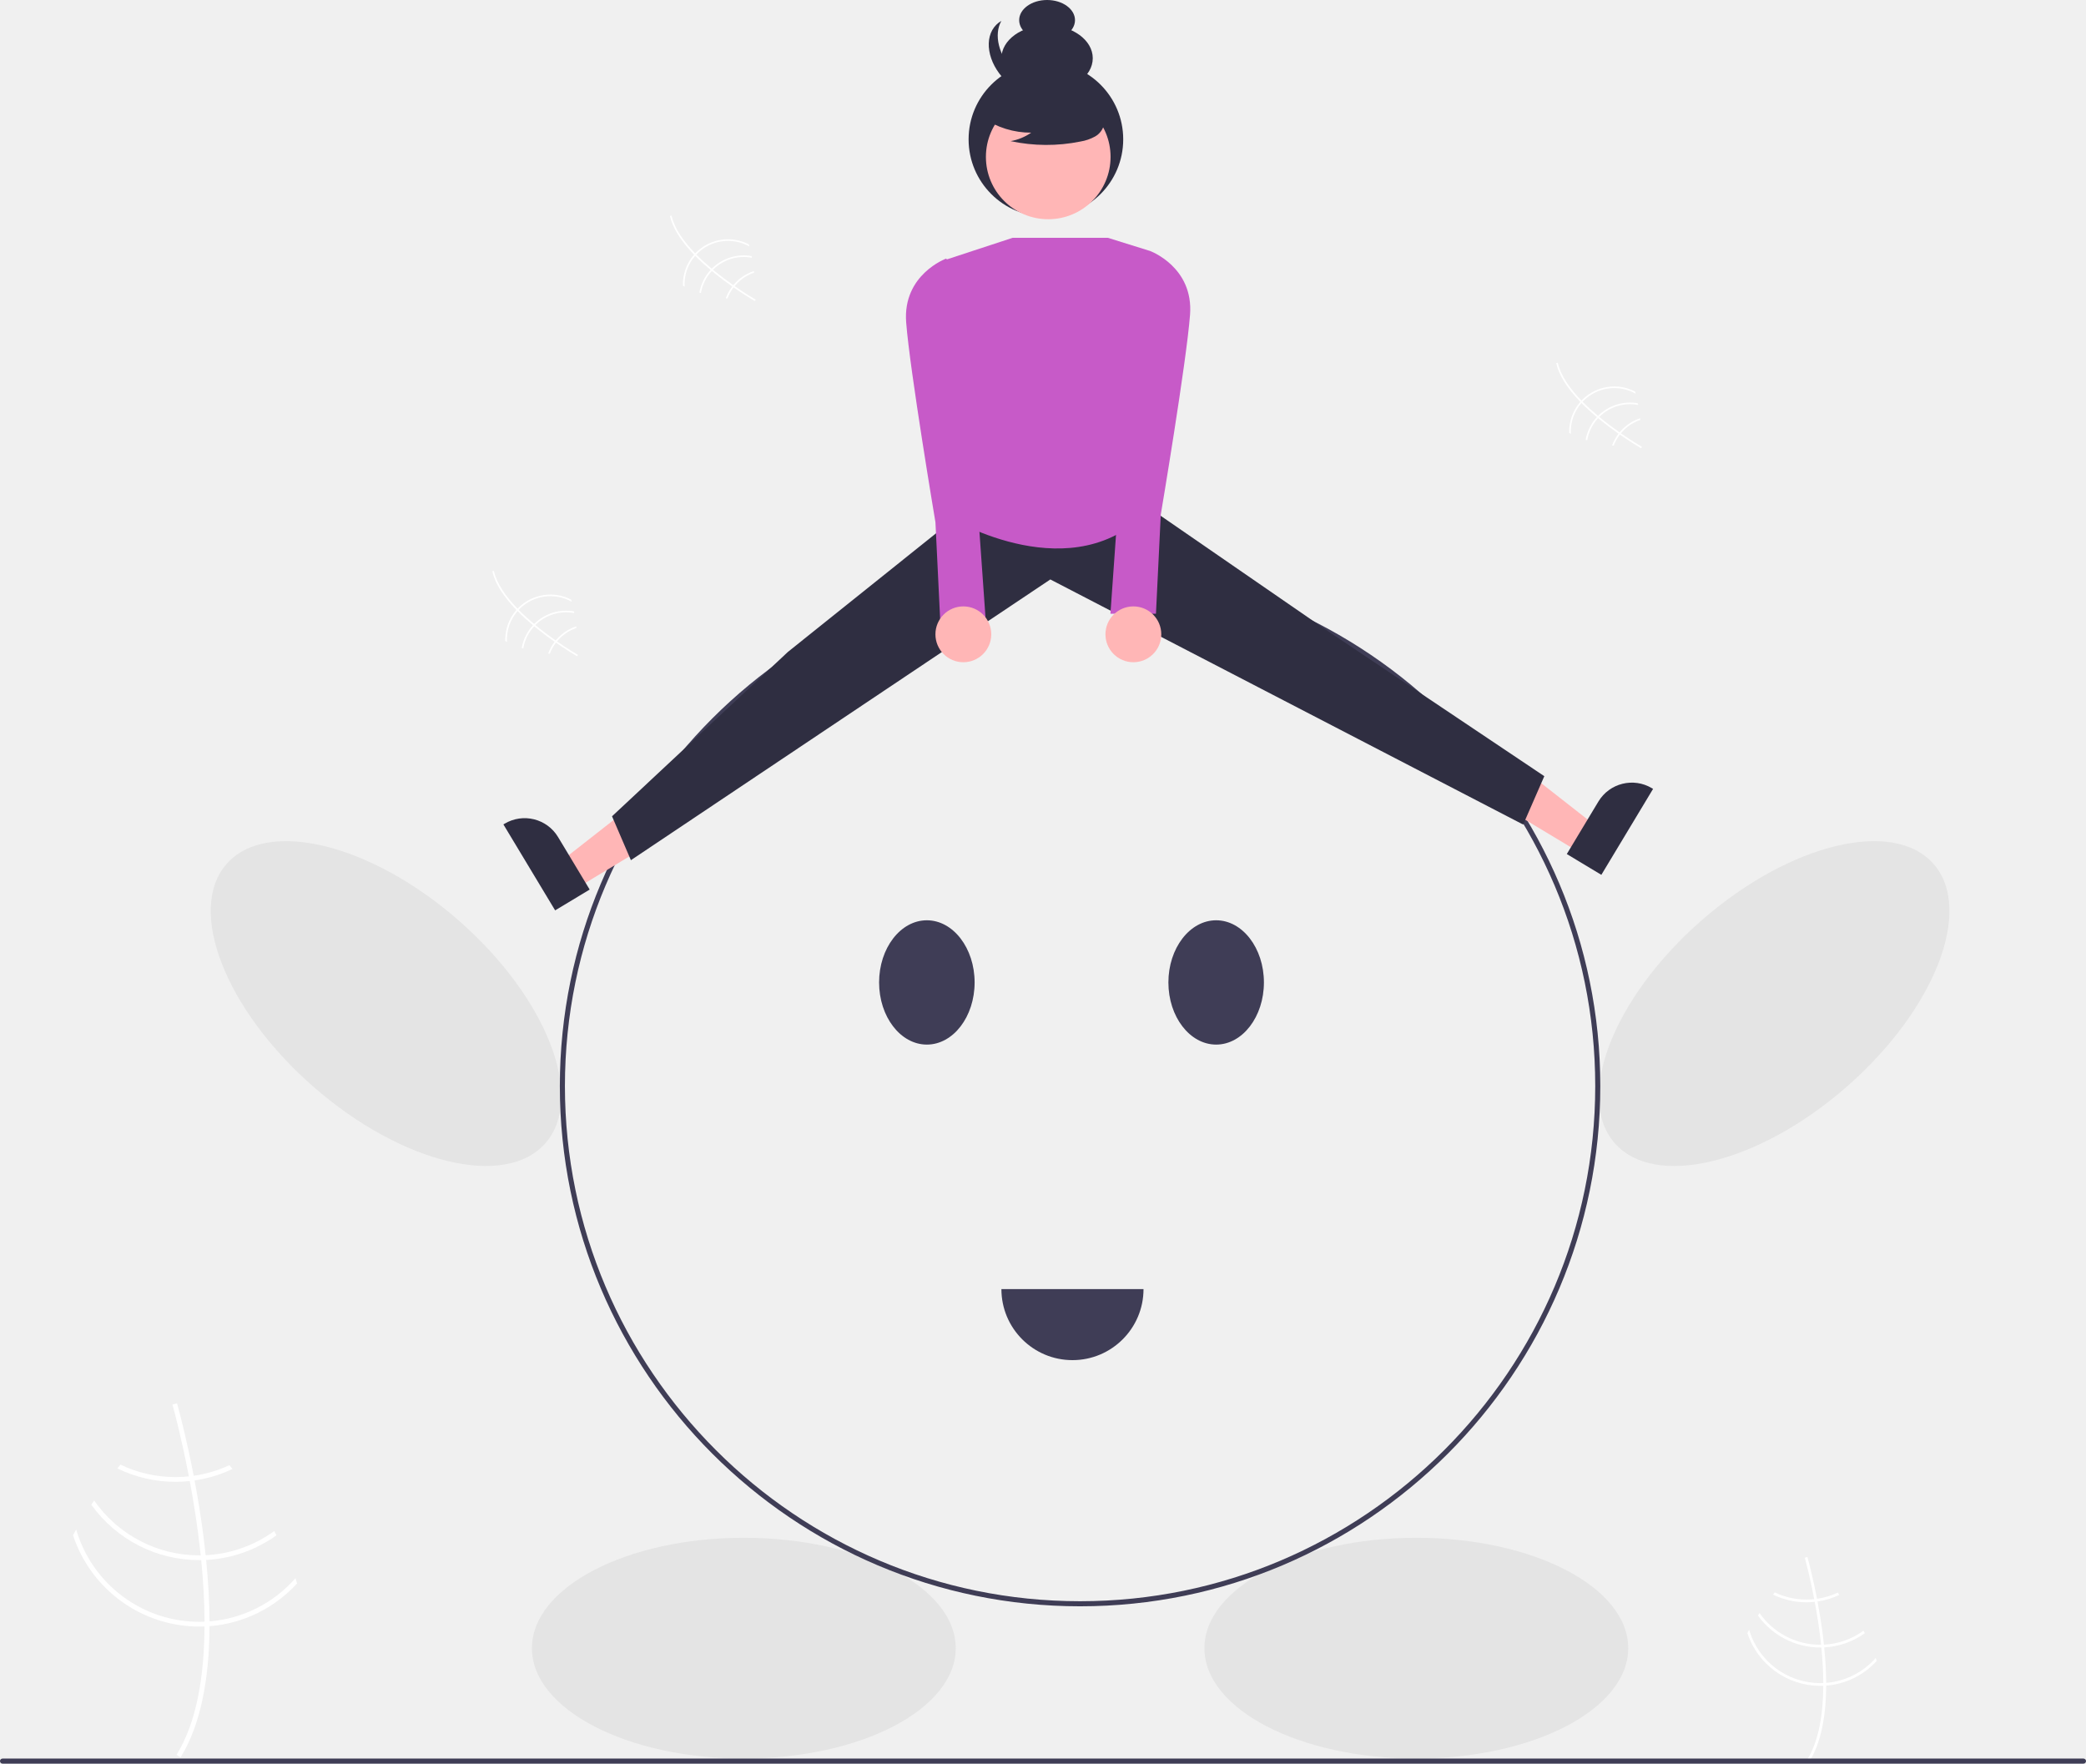
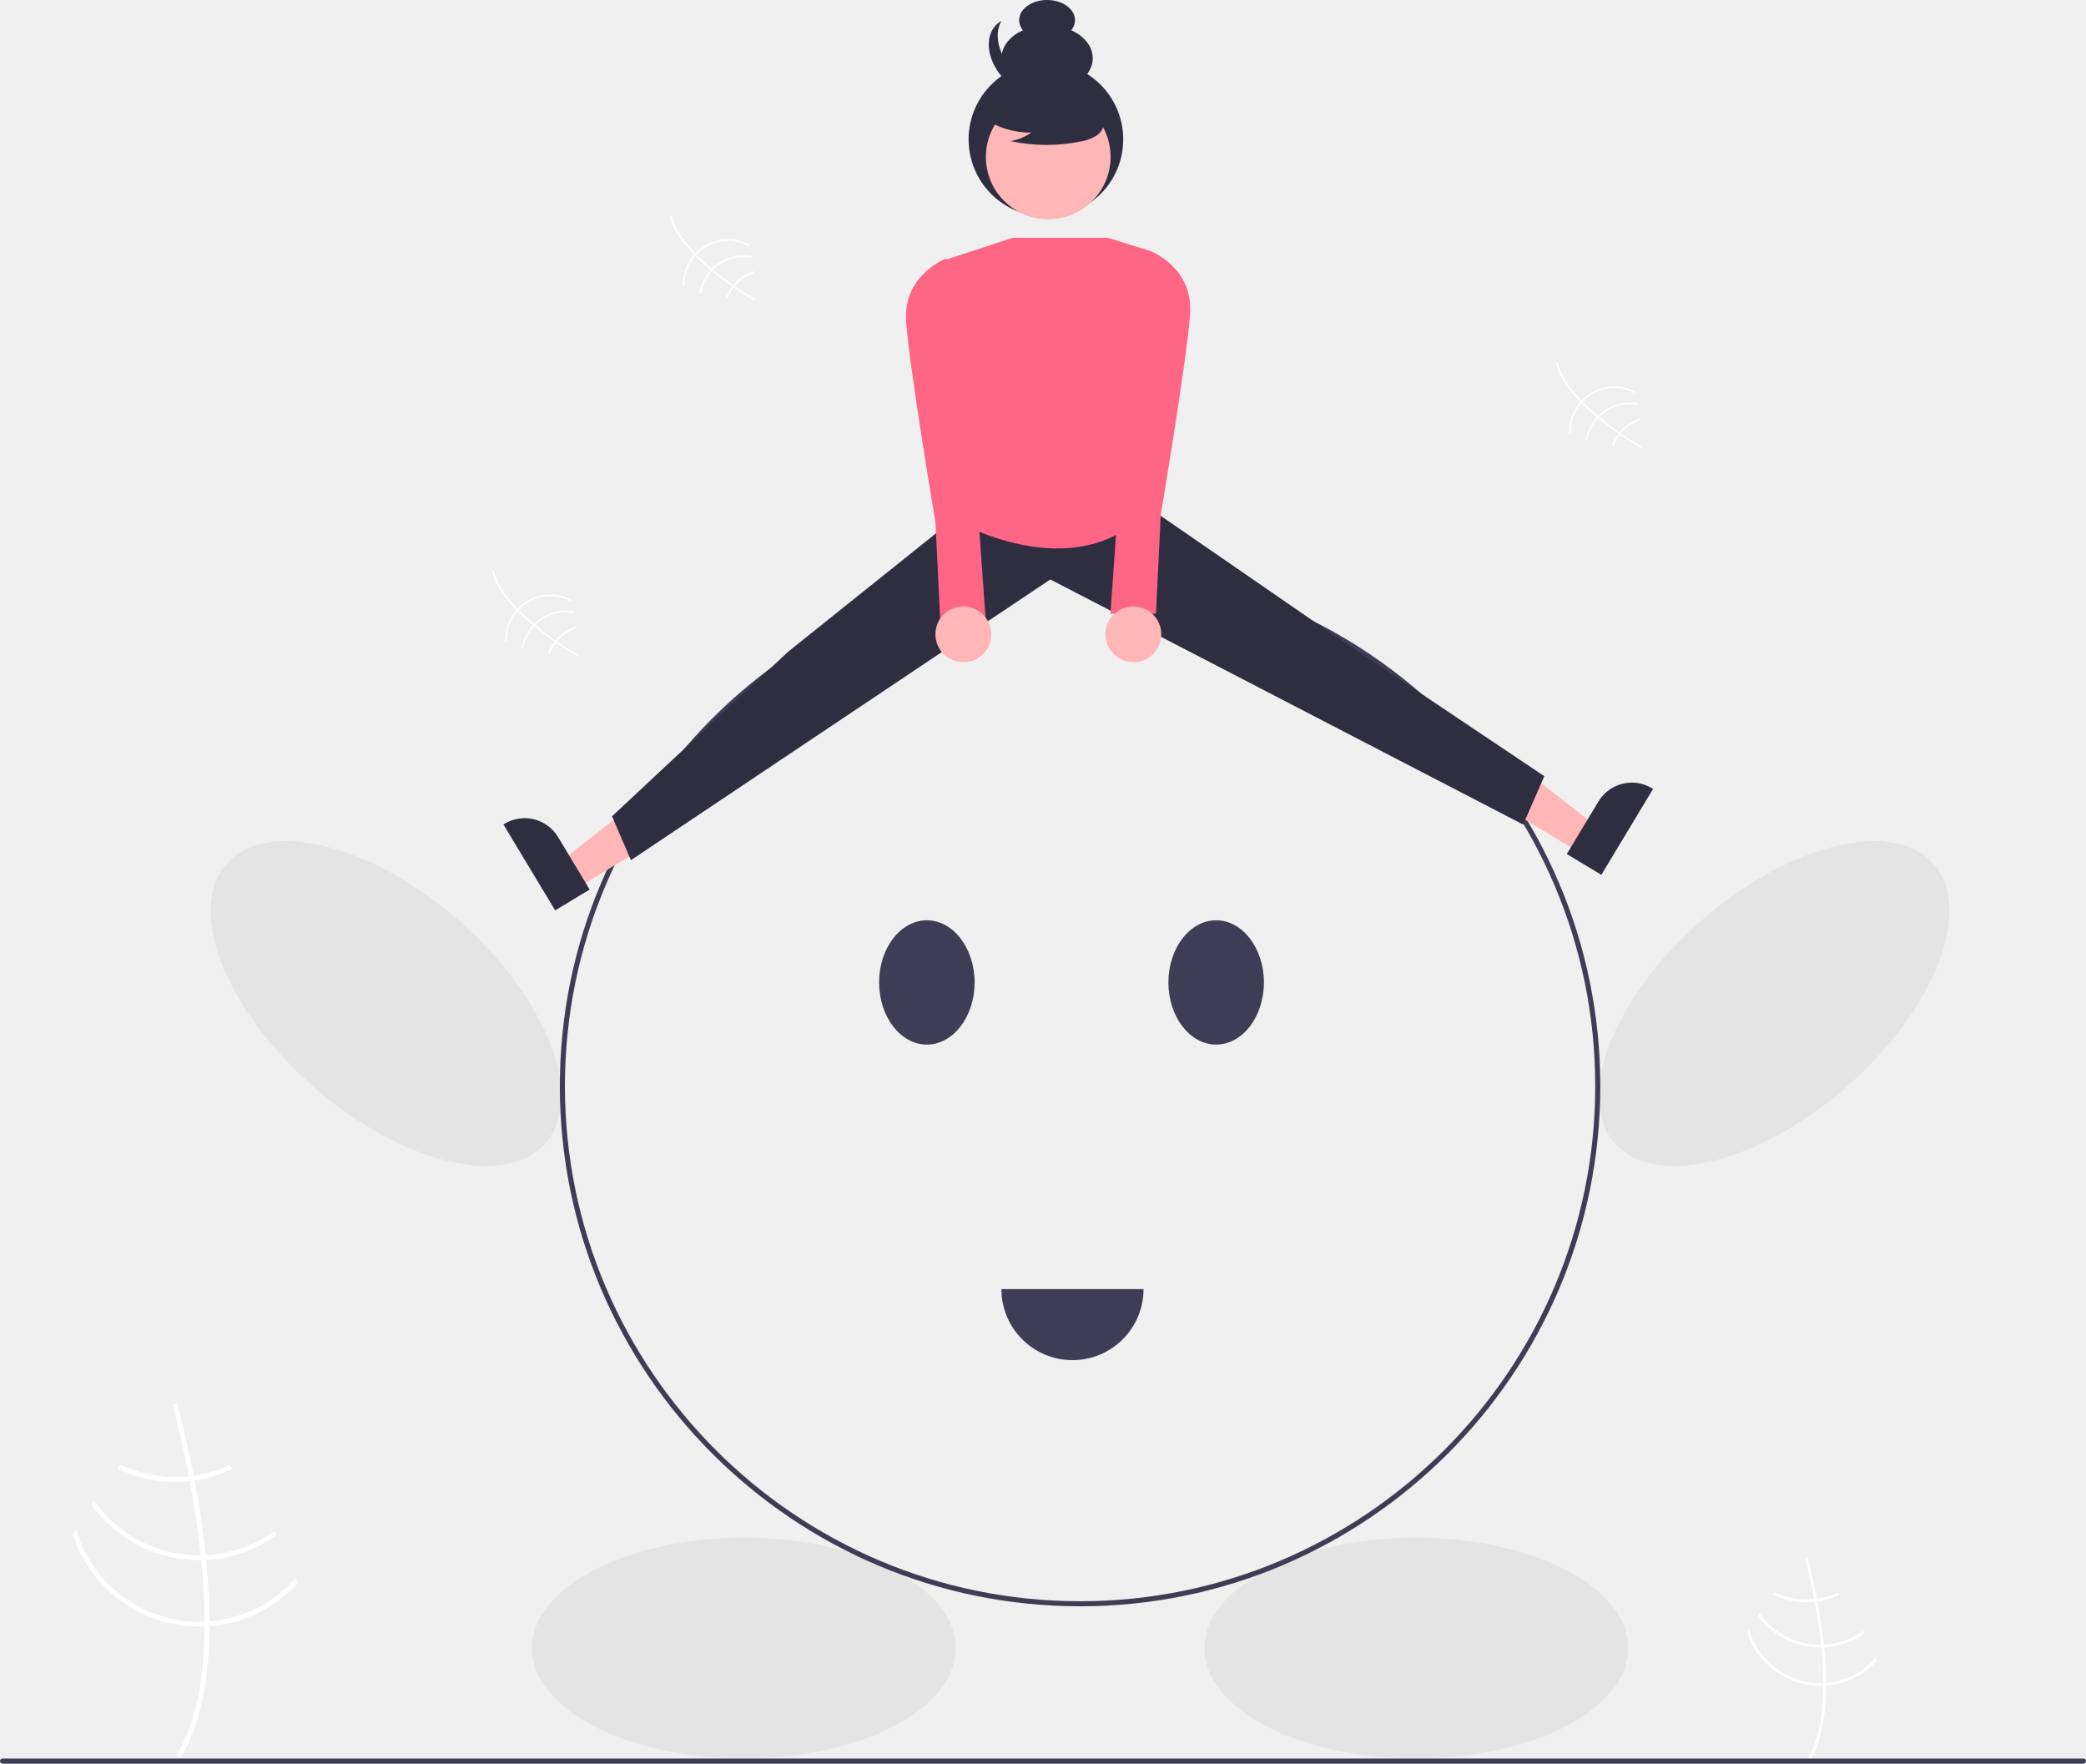
<svg xmlns="http://www.w3.org/2000/svg" data-name="Layer 1" width="822" height="694.944" viewBox="0 0 822 694.944">
  <path d="M925.99,752.226l-13.824,12.727,10.986-18.434c-8.656-15.696-22.812-29.262-22.812-29.262s-29.369,28.138-29.369,50.256,13.149,29.841,29.369,29.841c16.22,0,29.369-7.723,29.369-29.841A38.8,38.8,0,0,0,925.99,752.226Z" transform="translate(-189 -102.5278)" fill="#f0f0f0" />
  <path d="M908.61,765.641v1.09c-.065,12.673-2.202,22.561-6.396,29.523-.059.103-.124.2-.184.302l-.47-.286-.448-.281c4.652-7.518,6.299-18.146,6.358-29.199.005-.356.011-.718.005-1.079-.016-4.679-.302-9.413-.761-14.011-.032-.356-.07-.718-.108-1.079-.637-6.067-1.554-11.863-2.494-16.899-.065-.356-.135-.712-.205-1.063-1.625-8.517-3.282-14.686-3.659-16.051-.043-.167-.07-.259-.076-.281l.513-.146.005-.005.518-.146c.005.022.097.329.248.901.578,2.137,2.078,7.939,3.551,15.593.065.345.135.702.2,1.058.766,4.086,1.517,8.652,2.11,13.445q.227,1.805.405,3.562c.043.362.081.723.113,1.079Q908.583,759.124,908.61,765.641Z" transform="translate(-189 -102.5278)" fill="#fff" />
  <path d="M905.01,732.524c-.362.049-.729.097-1.101.135a29.775,29.775,0,0,1-3.044.157,28.964,28.964,0,0,1-12.522-2.828c-.227.286-.453.572-.685.864a30.036,30.036,0,0,0,13.207,3.044,30.808,30.808,0,0,0,3.249-.173c.367-.038.734-.086,1.096-.14a29.784,29.784,0,0,0,8.609-2.607q-.348-.445-.68-.874A28.865,28.865,0,0,1,905.01,732.524Z" transform="translate(-189 -102.5278)" fill="#fff" />
  <path d="M907.725,750.588q-.559.032-1.117.032c-.113.005-.232.005-.345.005a29.117,29.117,0,0,1-23.899-12.484c-.216.318-.432.637-.642.961a30.198,30.198,0,0,0,24.541,12.603c.151,0,.302,0,.453-.005.378-.005.75-.016,1.123-.032a30.039,30.039,0,0,0,16.003-5.613c-.173-.318-.345-.637-.524-.955A28.917,28.917,0,0,1,907.725,750.588Z" transform="translate(-189 -102.5278)" fill="#fff" />
  <path d="M908.61,765.641c-.378.032-.756.054-1.133.07-.405.016-.81.027-1.214.027a29.196,29.196,0,0,1-27.99-21.006c-.243.437-.486.869-.718,1.306a30.265,30.265,0,0,0,28.708,20.779c.405,0,.81-.005,1.209-.027.383-.011.761-.032,1.139-.059a30.177,30.177,0,0,0,19.916-9.72c-.113-.399-.243-.793-.372-1.193A29.102,29.102,0,0,1,908.61,765.641Z" transform="translate(-189 -102.5278)" fill="#fff" />
  <path d="M810.392,274.115l.58-11.034,2.96,12.267c10.092,3.041,21.622,2.924,21.622,2.924s.779-23.905-8.314-33.204-17.797-7.14-24.617-.472c-6.819,6.669-9.173,15.322-.079,24.621A22.816,22.816,0,0,0,810.392,274.115Z" transform="translate(-189 -102.5278)" fill="#f0f0f0" />
  <path d="M812.183,261.329l-.448-.458c-5.183-5.355-8.35-10.391-9.449-15.042-.017-.068-.03-.135-.047-.203l.315-.073.304-.066c1.135,5.074,4.812,10.219,9.332,14.89.144.152.291.306.442.456,1.931,1.961,3.997,3.833,6.08,5.578.16.136.325.273.489.409,2.762,2.289,5.531,4.349,7.996,6.08.174.123.35.244.523.363,4.185,2.913,7.418,4.825,8.138,5.244.087.053.136.08.147.087l-.156.272,0,.004-.158.274c-.011-.007-.176-.098-.475-.277-1.122-.661-4.138-2.484-7.904-5.096-.169-.119-.345-.24-.519-.363-2.002-1.403-4.195-3.014-6.415-4.785q-.838-.666-1.635-1.331c-.167-.134-.331-.271-.491-.407Q814.874,264.058,812.183,261.329Z" transform="translate(-189 -102.5278)" fill="#fff" />
  <path d="M827.312,273.773c.132-.169.266-.34.407-.509a17.509,17.509,0,0,1,1.215-1.317,17.032,17.032,0,0,1,6.427-3.959c-.022-.213-.045-.427-.067-.645a17.663,17.663,0,0,0-6.804,4.15,18.117,18.117,0,0,0-1.295,1.408c-.139.167-.273.338-.403.509a17.514,17.514,0,0,0-2.548,4.635q.329.044.645.088A16.973,16.973,0,0,1,827.312,273.773Z" transform="translate(-189 -102.5278)" fill="#fff" />
  <path d="M818.744,267.294q.222-.243.456-.473c.045-.049.095-.098.143-.144A17.122,17.122,0,0,1,834.524,262.1c-.04-.223-.08-.445-.125-.668a17.758,17.758,0,0,0-15.499,4.791c-.064.062-.127.124-.188.189-.157.158-.309.315-.459.475a17.664,17.664,0,0,0-4.42,8.939c.204.063.407.126.613.186A17.005,17.005,0,0,1,818.744,267.294Z" transform="translate(-189 -102.5278)" fill="#fff" />
  <path d="M812.183,261.329c.146-.169.295-.333.448-.495.164-.173.329-.344.499-.511a17.169,17.169,0,0,1,20.405-2.676c-.078-.284-.153-.565-.235-.844a17.797,17.797,0,0,0-20.613,3.066c-.17.166-.338.335-.497.508-.157.162-.307.327-.454.493a17.745,17.745,0,0,0-4.377,12.275c.212.121.428.234.647.348A17.113,17.113,0,0,1,812.183,261.329Z" transform="translate(-189 -102.5278)" fill="#fff" />
  <path d="M391.153,356.115l.58-11.034,2.96,12.267c10.092,3.041,21.622,2.924,21.622,2.924s.779-23.905-8.314-33.204-17.797-7.14-24.617-.472c-6.819,6.669-9.173,15.322-.079,24.621A22.816,22.816,0,0,0,391.153,356.115Z" transform="translate(-189 -102.5278)" fill="#f0f0f0" />
  <path d="M392.944,343.329l-.448-.458c-5.183-5.355-8.35-10.391-9.449-15.042-.017-.068-.03-.135-.047-.203l.315-.073.304-.066c1.135,5.074,4.812,10.219,9.332,14.89.144.152.291.306.442.456,1.931,1.961,3.997,3.833,6.08,5.578.16.136.325.273.489.409,2.762,2.289,5.531,4.349,7.996,6.08.174.123.35.244.523.363,4.185,2.913,7.418,4.825,8.138,5.244.087.053.136.08.147.087l-.156.272,0,.004-.158.274c-.011-.007-.176-.098-.475-.277-1.122-.661-4.138-2.484-7.904-5.096-.169-.119-.345-.24-.519-.363-2.002-1.403-4.195-3.014-6.415-4.785q-.838-.666-1.635-1.331c-.167-.134-.331-.271-.491-.407Q395.635,346.058,392.944,343.329Z" transform="translate(-189 -102.5278)" fill="#fff" />
  <path d="M408.073,355.773c.132-.169.266-.34.407-.509a17.509,17.509,0,0,1,1.215-1.317,17.032,17.032,0,0,1,6.427-3.959c-.022-.213-.045-.427-.067-.645a17.663,17.663,0,0,0-6.804,4.15,18.117,18.117,0,0,0-1.295,1.408c-.139.167-.273.338-.403.509a17.514,17.514,0,0,0-2.548,4.635q.329.044.645.088A16.973,16.973,0,0,1,408.073,355.773Z" transform="translate(-189 -102.5278)" fill="#fff" />
  <path d="M399.505,349.294q.222-.243.456-.473c.045-.049.095-.098.143-.144A17.122,17.122,0,0,1,415.285,344.1c-.04-.223-.08-.445-.125-.668a17.758,17.758,0,0,0-15.499,4.791c-.064.062-.127.124-.188.189-.157.158-.309.315-.459.475a17.664,17.664,0,0,0-4.42,8.939c.204.063.407.126.613.186A17.005,17.005,0,0,1,399.505,349.294Z" transform="translate(-189 -102.5278)" fill="#fff" />
  <path d="M392.944,343.329c.146-.169.295-.333.448-.495.164-.173.329-.344.499-.511a17.169,17.169,0,0,1,20.405-2.676c-.078-.284-.153-.565-.235-.844a17.797,17.797,0,0,0-20.613,3.066c-.17.166-.338.335-.497.508-.157.162-.307.327-.454.493a17.745,17.745,0,0,0-4.377,12.275c.212.121.428.234.647.348A17.113,17.113,0,0,1,392.944,343.329Z" transform="translate(-189 -102.5278)" fill="#fff" />
  <path d="M461.153,216.115l.58-11.034,2.96,12.267c10.092,3.041,21.622,2.924,21.622,2.924s.779-23.905-8.314-33.204-17.797-7.14-24.617-.472c-6.819,6.669-9.173,15.322-.079,24.621A22.816,22.816,0,0,0,461.153,216.115Z" transform="translate(-189 -102.5278)" fill="#f0f0f0" />
  <path d="M462.944,203.329l-.448-.458c-5.183-5.355-8.35-10.391-9.449-15.042-.017-.068-.03-.135-.047-.203l.315-.073.304-.066c1.135,5.074,4.812,10.219,9.332,14.89.144.152.291.306.442.456,1.931,1.961,3.997,3.833,6.08,5.578.16.136.325.273.489.409,2.762,2.289,5.531,4.349,7.996,6.08.174.123.35.244.523.363,4.185,2.913,7.418,4.825,8.138,5.244.087.053.136.08.147.087l-.156.272,0,.004-.158.274c-.011-.007-.176-.098-.475-.277-1.122-.661-4.138-2.484-7.904-5.096-.169-.119-.345-.24-.519-.363-2.002-1.403-4.195-3.014-6.415-4.785q-.838-.666-1.635-1.331c-.167-.134-.331-.271-.491-.407Q465.635,206.058,462.944,203.329Z" transform="translate(-189 -102.5278)" fill="#fff" />
  <path d="M478.073,215.773c.132-.169.266-.34.407-.509a17.509,17.509,0,0,1,1.215-1.317,17.032,17.032,0,0,1,6.427-3.959c-.022-.213-.045-.427-.067-.645a17.663,17.663,0,0,0-6.804,4.15,18.117,18.117,0,0,0-1.295,1.408c-.139.167-.273.338-.403.509a17.514,17.514,0,0,0-2.548,4.635q.329.044.645.088A16.973,16.973,0,0,1,478.073,215.773Z" transform="translate(-189 -102.5278)" fill="#fff" />
  <path d="M469.505,209.294q.222-.243.456-.473c.045-.049.095-.098.143-.144a17.122,17.122,0,0,1,15.181-4.577c-.04-.223-.08-.445-.125-.668a17.758,17.758,0,0,0-15.499,4.791c-.064.062-.127.124-.188.189-.157.158-.309.315-.459.475a17.664,17.664,0,0,0-4.42,8.939c.204.063.407.126.613.186A17.005,17.005,0,0,1,469.505,209.294Z" transform="translate(-189 -102.5278)" fill="#fff" />
  <path d="M462.944,203.329c.146-.169.295-.333.448-.495.164-.173.329-.344.499-.511a17.169,17.169,0,0,1,20.405-2.676c-.078-.284-.153-.565-.235-.844a17.797,17.797,0,0,0-20.613,3.066c-.17.166-.338.335-.497.508-.157.162-.307.327-.454.493a17.745,17.745,0,0,0-4.377,12.275c.212.121.428.234.647.348A17.113,17.113,0,0,1,462.944,203.329Z" transform="translate(-189 -102.5278)" fill="#fff" />
  <path d="M301.674,718.176l-23.948,22.047,19.032-31.935C281.763,681.097,257.24,657.597,257.24,657.597S206.362,706.342,206.362,744.658s22.779,51.695,50.878,51.695c28.099,0,50.877-13.379,50.877-51.695C308.117,736.13,305.593,727.085,301.674,718.176Z" transform="translate(-189 -102.5278)" fill="#f0f0f0" />
  <path d="M271.567,741.417v1.889c-.112,21.954-3.815,39.083-11.08,51.144-.103.178-.215.346-.318.524l-.813-.496-.776-.486c8.06-13.024,10.911-31.434,11.014-50.583.009-.617.019-1.244.009-1.87-.028-8.106-.524-16.306-1.318-24.272-.056-.617-.122-1.244-.187-1.87-1.103-10.509-2.693-20.551-4.32-29.275-.112-.617-.234-1.234-.355-1.842-2.814-14.754-5.685-25.441-6.339-27.807-.075-.29-.122-.449-.131-.486l.888-.252.009-.009.898-.252c.009.037.168.57.43,1.561,1,3.703,3.6,13.754,6.152,27.012.112.598.234,1.216.346,1.833,1.328,7.078,2.627,14.988,3.656,23.291q.393,3.128.701,6.171c.075.626.14,1.253.196,1.87Q271.52,730.127,271.567,741.417Z" transform="translate(-189 -102.5278)" fill="#fff" />
  <path d="M265.33,684.046c-.626.084-1.262.168-1.907.234a51.581,51.581,0,0,1-5.273.271,50.175,50.175,0,0,1-21.692-4.899c-.393.496-.785.991-1.187,1.496a52.033,52.033,0,0,0,22.879,5.273,53.371,53.371,0,0,0,5.629-.299c.636-.065,1.272-.15,1.898-.243a51.595,51.595,0,0,0,14.913-4.516q-.603-.771-1.178-1.515A50.003,50.003,0,0,1,265.33,684.046Z" transform="translate(-189 -102.5278)" fill="#fff" />
  <path d="M270.033,715.34q-.968.056-1.935.056c-.196.009-.402.009-.598.009a50.441,50.441,0,0,1-41.402-21.626c-.374.552-.748,1.103-1.113,1.664a52.314,52.314,0,0,0,42.514,21.832c.262,0,.524,0,.785-.009.654-.009,1.3-.028,1.945-.056a52.038,52.038,0,0,0,27.723-9.724c-.299-.552-.598-1.103-.907-1.655A50.095,50.095,0,0,1,270.033,715.34Z" transform="translate(-189 -102.5278)" fill="#fff" />
  <path d="M271.567,741.417c-.654.056-1.309.093-1.963.122-.701.028-1.402.047-2.104.047a50.578,50.578,0,0,1-48.489-36.39c-.421.757-.842,1.505-1.244,2.263a52.43,52.43,0,0,0,49.732,35.997c.701,0,1.402-.009,2.094-.047.664-.019,1.318-.056,1.973-.103A52.276,52.276,0,0,0,306.068,726.466c-.196-.692-.421-1.374-.645-2.066A50.415,50.415,0,0,1,271.567,741.417Z" transform="translate(-189 -102.5278)" fill="#fff" />
  <ellipse cx="888.11" cy="497.972" rx="83.5" ry="43.5" transform="translate(-297.1753 605.519) rotate(-41.18662)" fill="#e4e4e4" />
  <ellipse cx="341.11" cy="497.972" rx="43.5" ry="83.5" transform="translate(-447.2738 324.2317) rotate(-48.81338)" fill="#e4e4e4" />
  <ellipse cx="293.11" cy="649.444" rx="83.5" ry="43.5" fill="#e4e4e4" />
  <ellipse cx="558.11" cy="649.444" rx="83.5" ry="43.5" fill="#e4e4e4" />
  <path d="M614.61,735.472c-113.037,0-205-91.962-205-205s91.963-205,205-205,205,91.962,205,205S727.648,735.472,614.61,735.472Zm0-408c-111.935,0-203,91.065-203,203s91.065,203,203,203,203-91.065,203-203S726.545,327.472,614.61,327.472Z" transform="translate(-189 -102.5278)" fill="#3f3d56" />
  <path d="M564.637,667.013A180.457,180.457,0,0,1,446.457,460.69,180.427,180.427,0,1,0,784.736,577.058,180.457,180.457,0,0,1,564.637,667.013Z" transform="translate(-189 -102.5278)" fill="#f0f0f0" />
  <path d="M554.232,514.135c-10.377,0-18.82-10.986-18.82-24.49s8.443-24.49,18.82-24.49,18.82,10.986,18.82,24.49S564.61,514.135,554.232,514.135Z" transform="translate(-189 -102.5278)" fill="#3f3d56" />
  <path d="M668.232,514.135c-10.377,0-18.82-10.986-18.82-24.49s8.443-24.49,18.82-24.49,18.82,10.986,18.82,24.49S678.61,514.135,668.232,514.135Z" transform="translate(-189 -102.5278)" fill="#3f3d56" />
  <ellipse cx="412.61" cy="22.944" rx="18" ry="13" fill="#2f2e41" />
  <ellipse cx="412.61" cy="7.944" rx="11" ry="7.944" fill="#2f2e41" />
  <path d="M588.666,130.667c-6.192-6.192-8.151-14.54-5.063-19.912a9.579,9.579,0,0,0-2.008,1.527c-5.077,5.077-3.494,14.891,3.536,21.92,7.03,7.03,16.843,8.612,21.92,3.536a9.578,9.578,0,0,0,1.527-2.008C603.205,138.818,594.857,136.858,588.666,130.667Z" transform="translate(-189 -102.5278)" fill="#2f2e41" />
  <polygon points="227.324 349.912 221.002 339.408 258.508 310.023 267.839 325.525 227.324 349.912" fill="#ffb6b6" />
  <path d="M407.755,461.247l-20.386-33.869.428-.258a15.387,15.387,0,0,1,21.118,5.247l.001.001,12.451,20.686Z" transform="translate(-189 -102.5278)" fill="#2f2e41" />
  <polygon points="622.45 335.912 628.772 325.408 591.266 296.023 581.935 311.525 622.45 335.912" fill="#ffb6b6" />
  <path d="M806.407,439.055l12.451-20.686.001-.001a15.387,15.387,0,0,1,21.117-5.247l.428.258-20.386,33.869Z" transform="translate(-189 -102.5278)" fill="#2f2e41" />
  <polygon points="377.331 195.734 374.943 205.27 310.513 256.849 241.173 321.65 248.61 338.944 413.887 228.325 600.218 324.911 608.543 305.846 523.513 248.849 453.194 200.357 377.331 195.734" fill="#2f2e41" />
-   <path d="M588.026,196.236l-27.848,9.137,3.765,101.441s48.432,29.079,78.251-3.929V201.422L625.564,196.236Z" transform="translate(-189 -102.5278)" fill="#c75ac8" />
-   <path d="M636.013,208.396l6.181-6.974s17.185,6.277,15.752,25.116-11.533,78.756-11.533,78.756l-1.9,39.083h-17.94l7.15-101.073Z" transform="translate(-189 -102.5278)" fill="#c75ac8" />
-   <path d="M568.013,211.396l-6.181-6.974s-17.185,6.277-15.752,25.116,11.533,78.756,11.533,78.756l1.9,39.083h17.94l-7.15-101.073Z" transform="translate(-189 -102.5278)" fill="#c75ac8" />
+   <path d="M588.026,196.236l-27.848,9.137,3.765,101.441s48.432,29.079,78.251-3.929V201.422L625.564,196.236Z" transform="translate(-189 -102.5278)" fill="#ff6584" />
+   <path d="M636.013,208.396l6.181-6.974s17.185,6.277,15.752,25.116-11.533,78.756-11.533,78.756l-1.9,39.083h-17.94l7.15-101.073Z" transform="translate(-189 -102.5278)" fill="#ff6584" />
+   <path d="M568.013,211.396l-6.181-6.974s-17.185,6.277-15.752,25.116,11.533,78.756,11.533,78.756l1.9,39.083h17.94l-7.15-101.073Z" transform="translate(-189 -102.5278)" fill="#ff6584" />
  <circle cx="379.61" cy="249.944" r="11" fill="#ffb6b6" />
  <circle cx="446.61" cy="249.944" r="11" fill="#ffb6b6" />
  <circle cx="412.146" cy="54.915" r="30.464" fill="#2f2e41" />
  <circle cx="413.064" cy="61.823" r="24.561" fill="#ffb6b6" />
  <path d="M576.256,148.902a33.405,33.405,0,0,0,19.091,5.9,20.471,20.471,0,0,1-8.114,3.338,67.359,67.359,0,0,0,27.514.155,17.807,17.807,0,0,0,5.76-1.978,7.289,7.289,0,0,0,3.555-4.755c.604-3.449-2.083-6.582-4.876-8.693a35.967,35.967,0,0,0-30.224-6.04c-3.376.873-6.759,2.347-8.951,5.059s-2.843,6.891-.753,9.684Z" transform="translate(-189 -102.5278)" fill="#2f2e41" />
  <path d="M1010,797.472H190a1,1,0,0,1,0-2h820a1,1,0,0,1,0,2Z" transform="translate(-189 -102.5278)" fill="#3f3d56" />
  <path d="M583.61,610.472a28,28,0,1,0,56,0Z" transform="translate(-189 -102.5278)" fill="#3f3d56" />
  <circle cx="525.732" cy="448.944" r="24" fill="#f0f0f0" />
  <circle cx="318.732" cy="448.944" r="24" fill="#f0f0f0" />
</svg>
